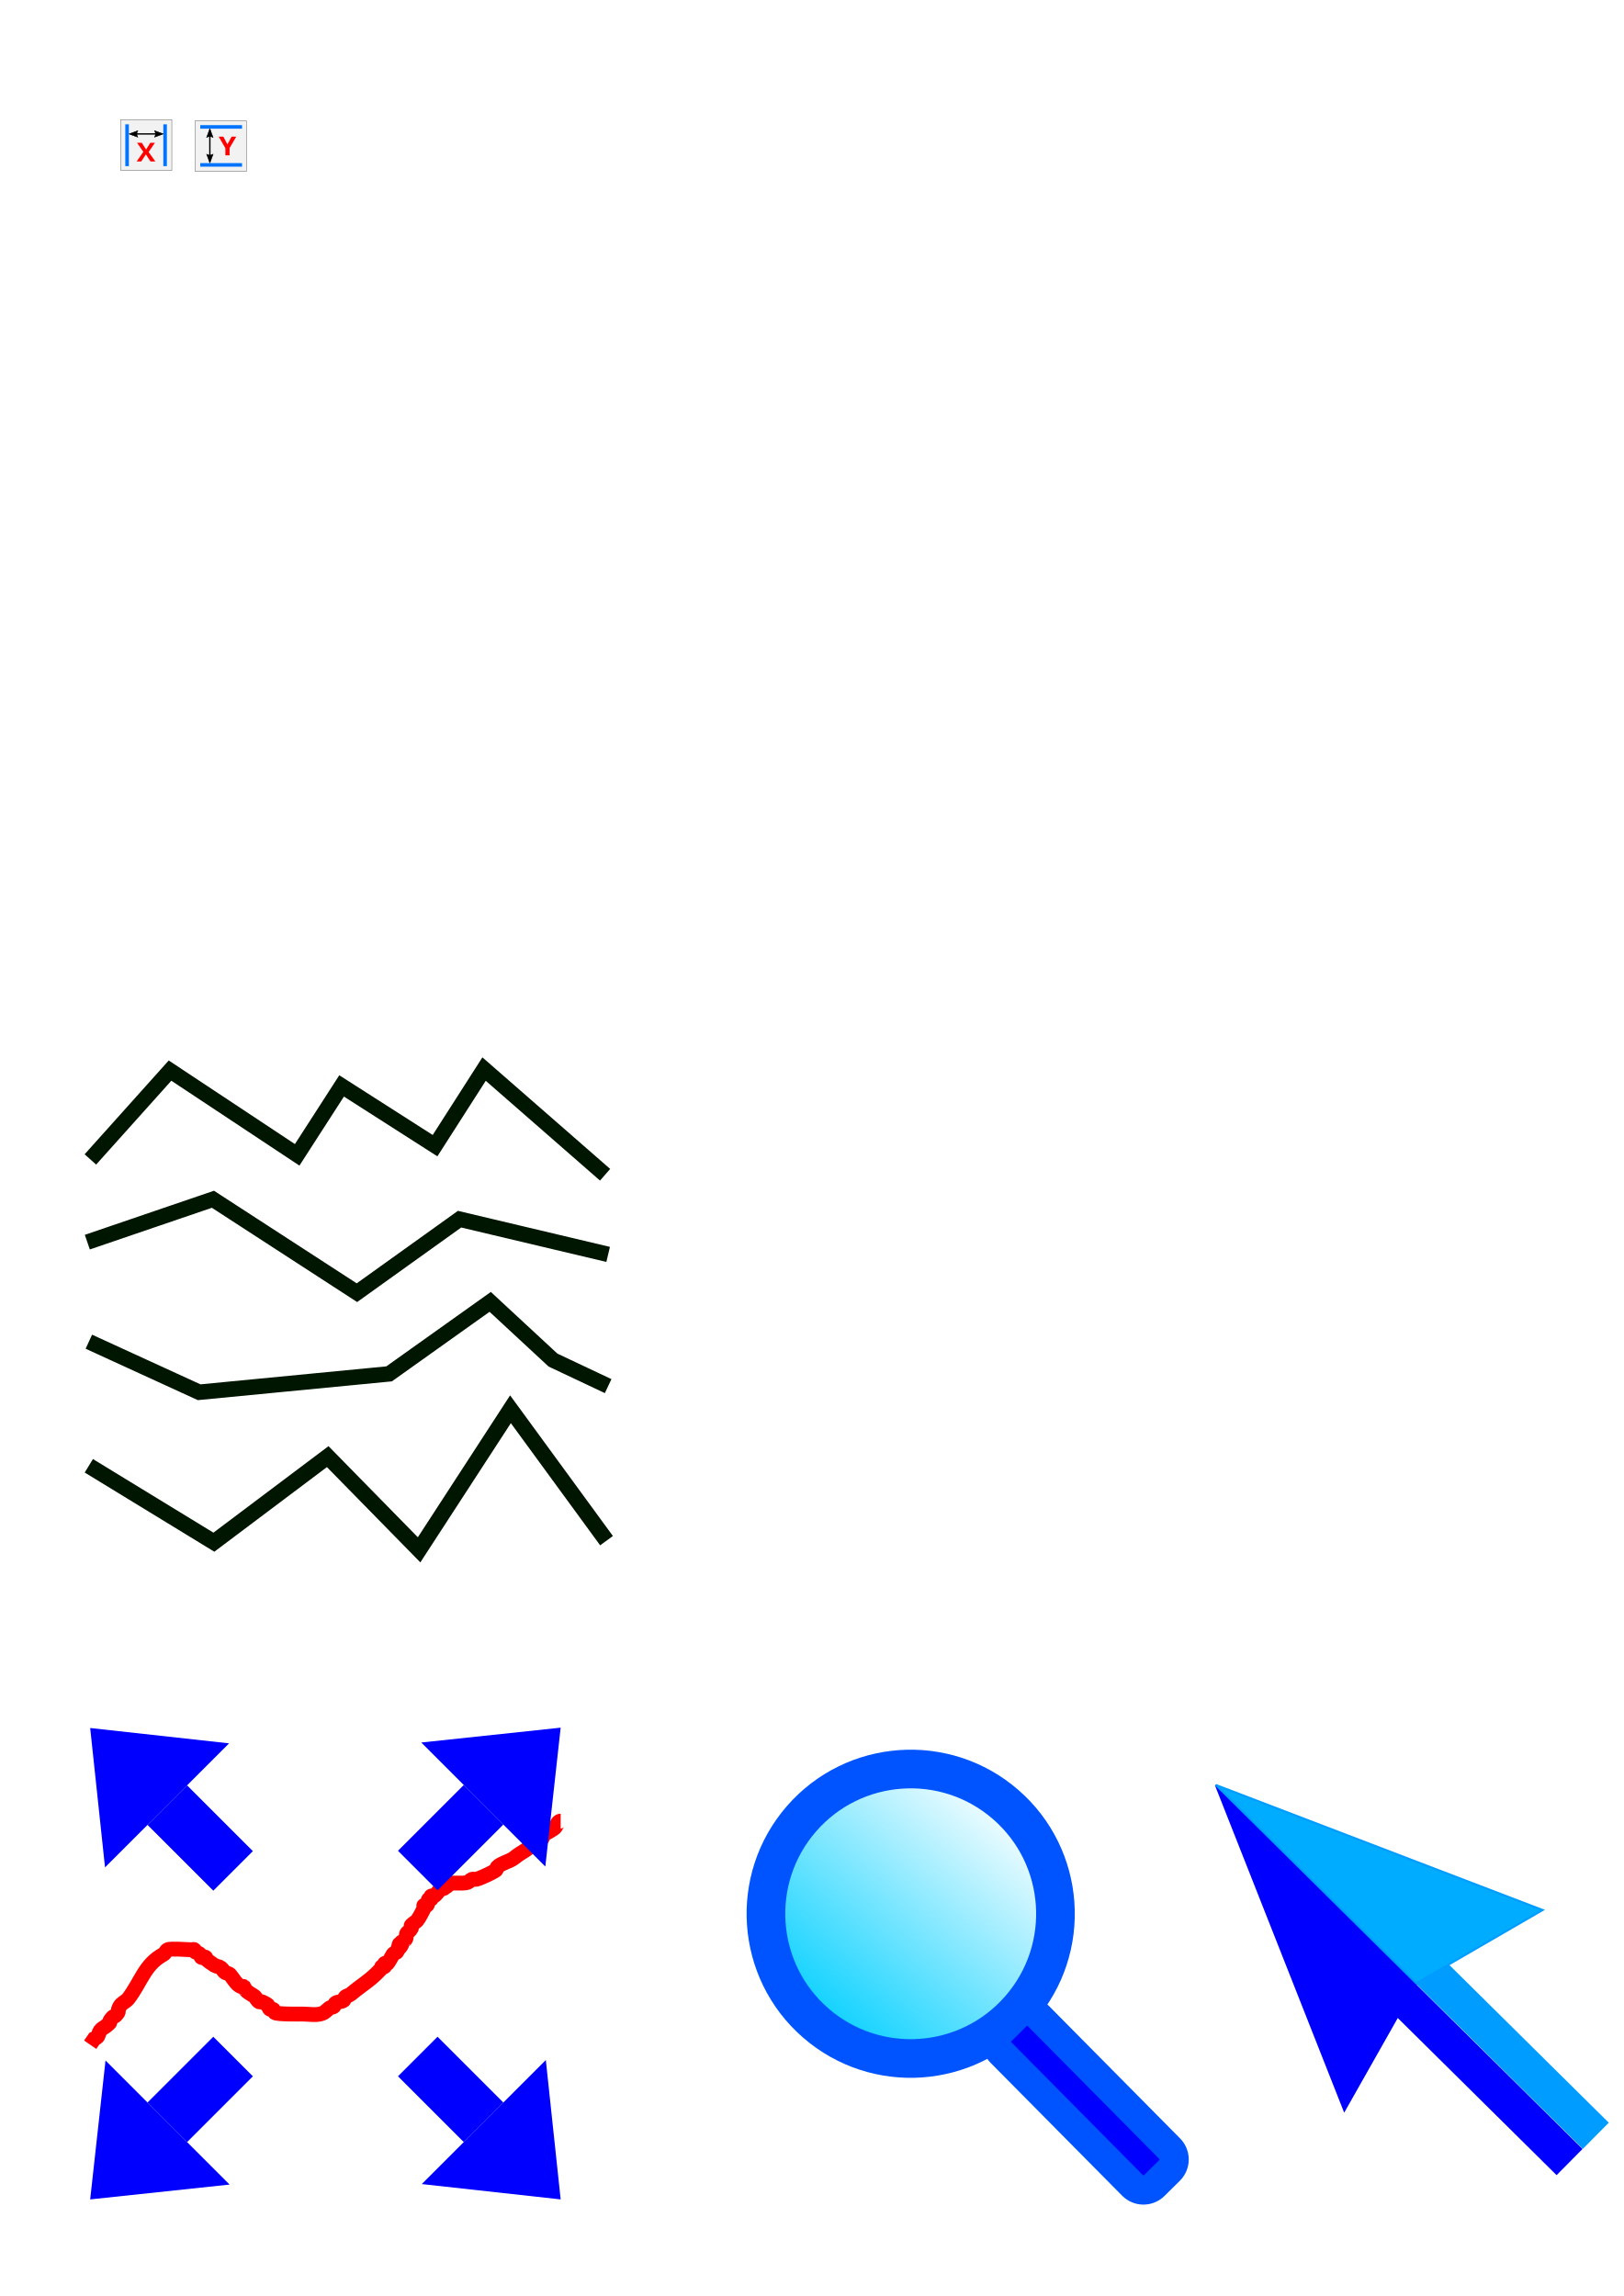
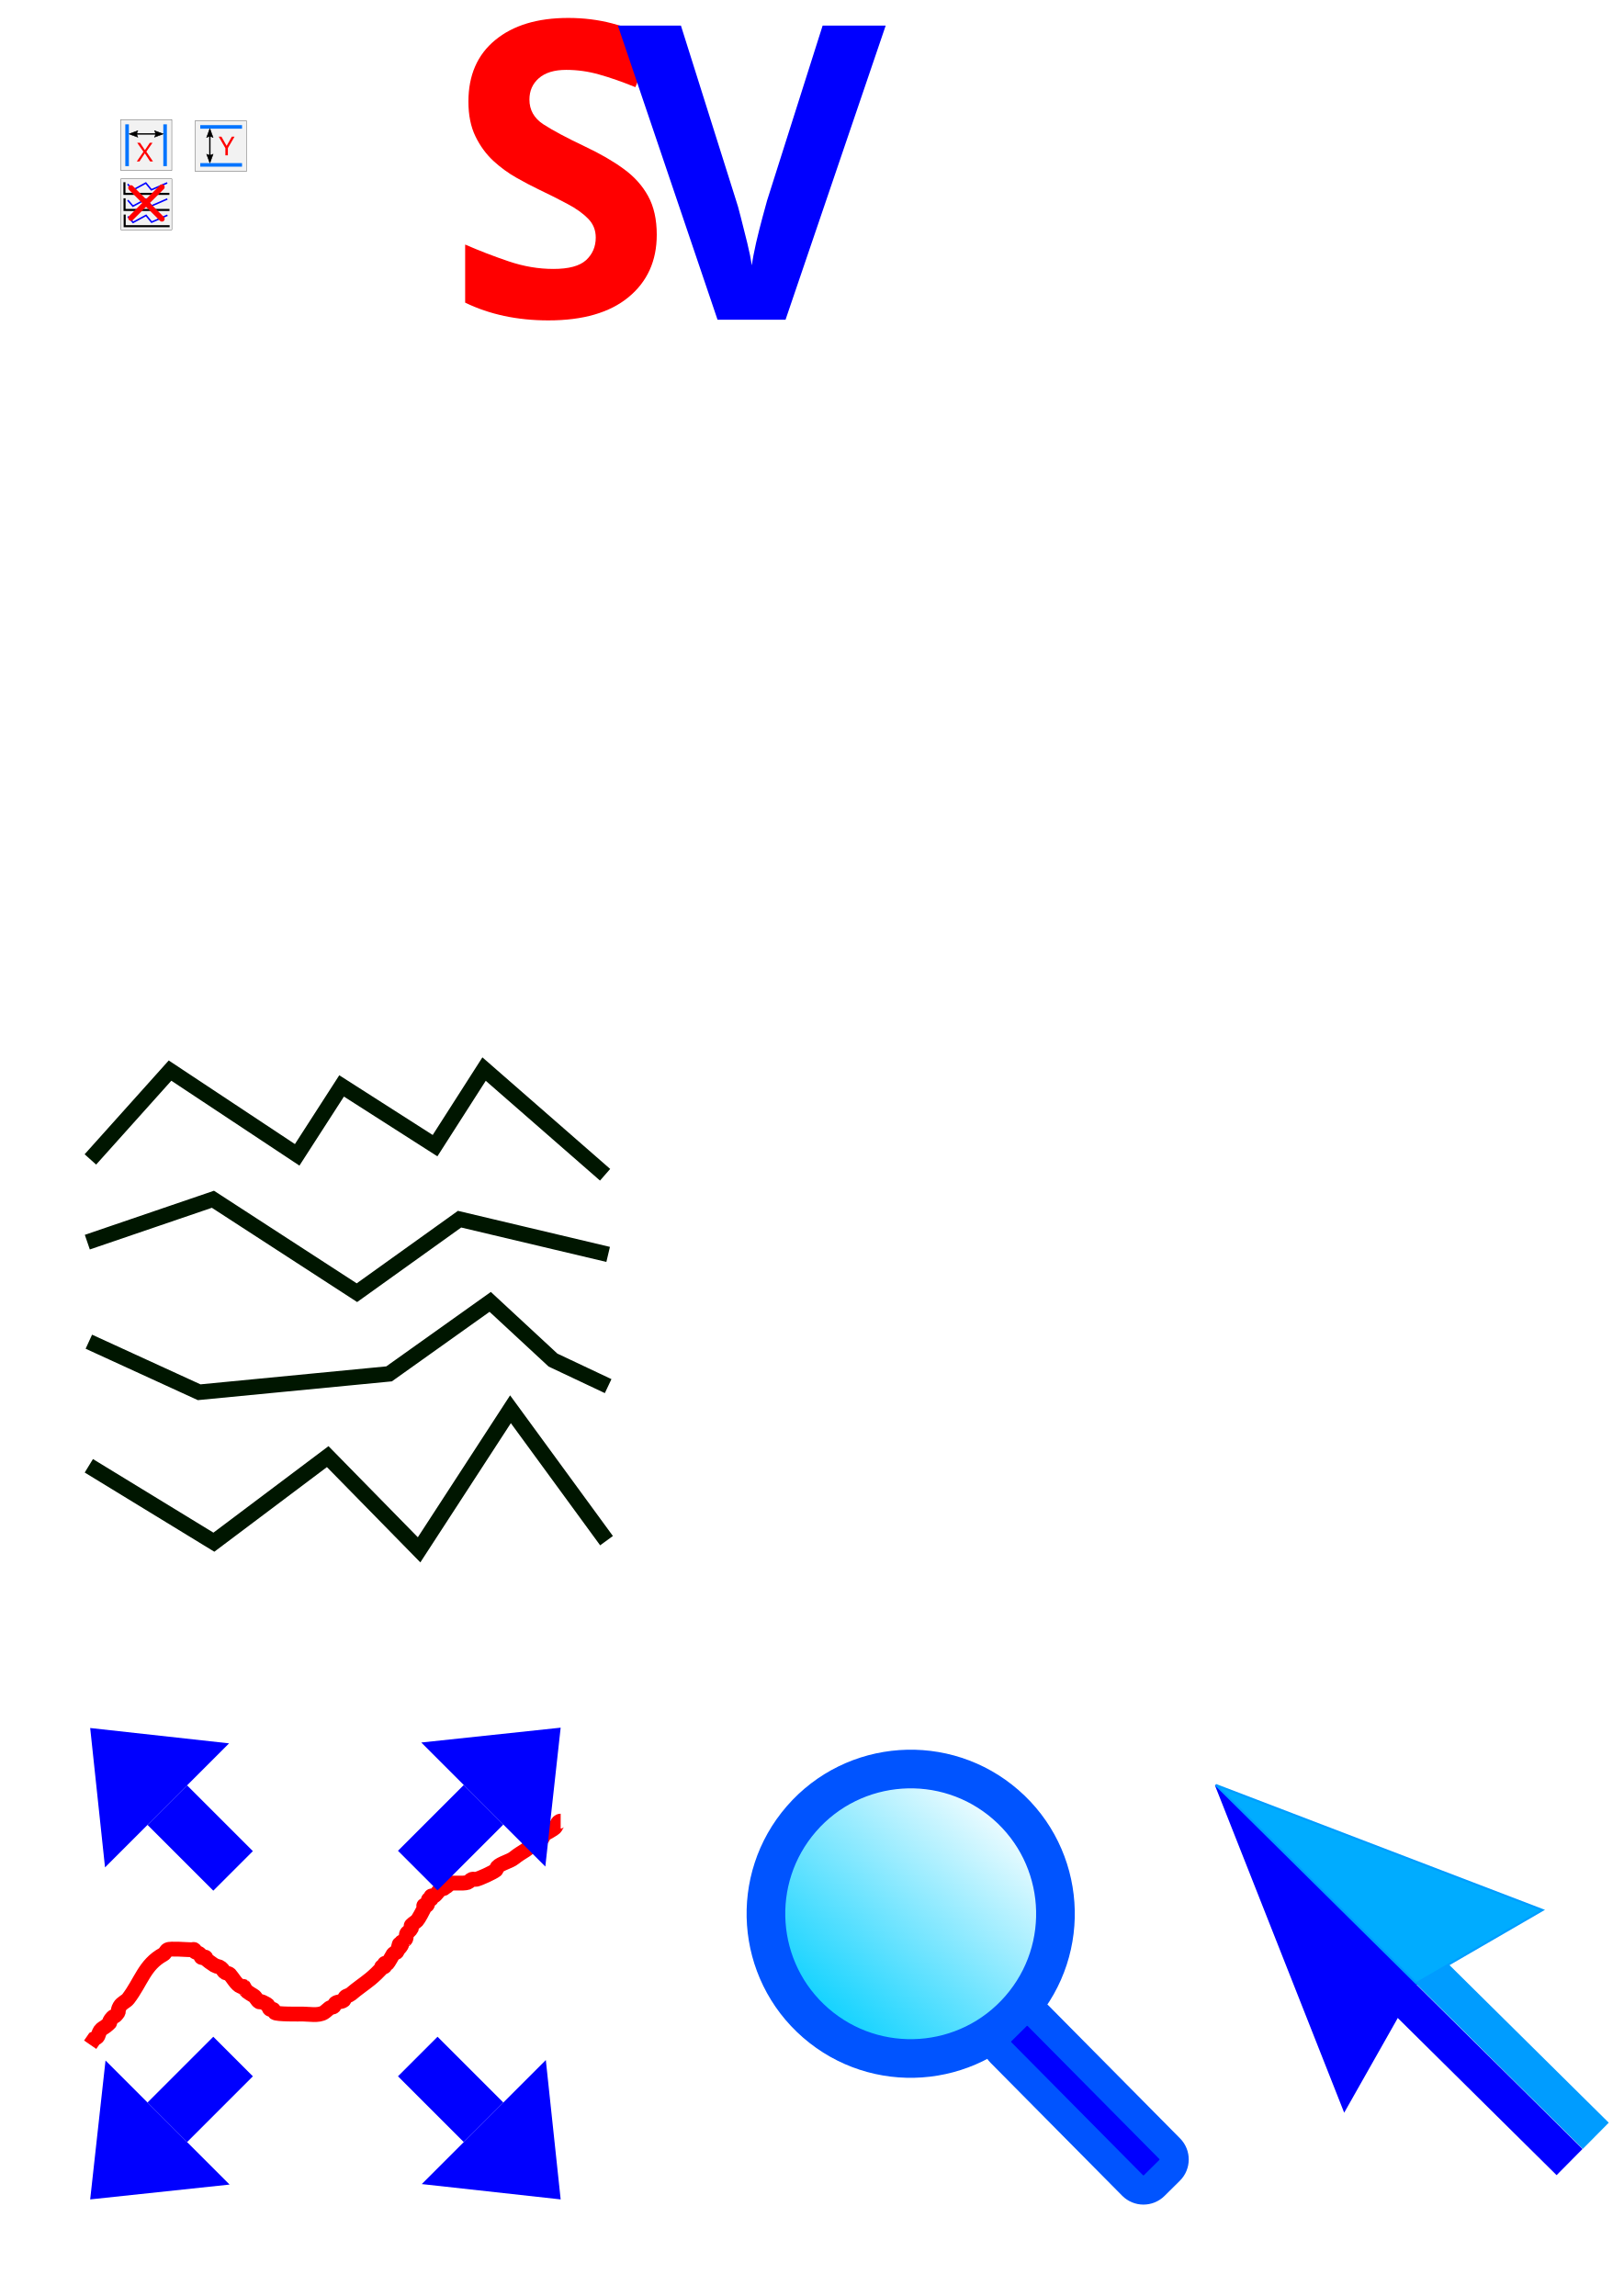
<svg xmlns="http://www.w3.org/2000/svg" xmlns:xlink="http://www.w3.org/1999/xlink" width="210mm" height="297mm" viewBox="0 0 210 297" version="1.1" id="svg5">
  <defs id="defs2">
    <linearGradient id="linearGradient7405">
      <stop style="stop-color:#00cfff;stop-opacity:1;" offset="0" id="stop7401" />
      <stop style="stop-color:#00cfff;stop-opacity:0;" offset="1" id="stop7403" />
    </linearGradient>
    <marker style="overflow:visible;" id="Arrow2Mend" refX="0.0" refY="0.0" orient="auto">
      <path transform="scale(0.6) rotate(180) translate(0,0)" d="M 8.719,4.034 L -2.207,0.016 L 8.719,-4.002 C 6.973,-1.63 6.983,1.616 8.719,4.034 z " style="stroke:context-stroke;fill-rule:evenodd;fill:context-stroke;stroke-width:0.625;stroke-linejoin:round;" id="path1715" />
    </marker>
    <marker style="overflow:visible" id="Arrow2Mstart" refX="0.0" refY="0.0" orient="auto">
      <path transform="scale(0.6) translate(0,0)" d="M 8.719,4.034 L -2.207,0.016 L 8.719,-4.002 C 6.973,-1.63 6.983,1.616 8.719,4.034 z " style="stroke:context-stroke;fill-rule:evenodd;fill:context-stroke;stroke-width:0.625;stroke-linejoin:round" id="path1712" />
    </marker>
    <marker style="overflow:visible" id="Arrow1Mstart" refX="0.0" refY="0.0" orient="auto">
      <path transform="scale(0.4) translate(10,0)" style="fill-rule:evenodd;fill:context-stroke;stroke:context-stroke;stroke-width:1.0pt" d="M 0.0,0.0 L 5.0,-5.0 L -12.5,0.0 L 5.0,5.0 L 0.0,0.0 z " id="path1694" />
    </marker>
    <linearGradient xlink:href="#linearGradient7405" id="linearGradient7407" x1="-93.887" y1="157.023" x2="-54.441" y2="157.023" gradientUnits="userSpaceOnUse" />
    <marker style="overflow:visible" id="Arrow2Mstart-6" refX="0" refY="0" orient="auto">
      <path transform="scale(0.6)" d="M 8.719,4.034 -2.207,0.016 8.719,-4.002 c -1.745,2.372 -1.735,5.617 -6e-7,8.035 z" style="fill:context-stroke;fill-rule:evenodd;stroke:context-stroke;stroke-width:0.625;stroke-linejoin:round" id="path1712-7" />
    </marker>
    <marker style="overflow:visible" id="Arrow2Mend-7" refX="0" refY="0" orient="auto">
      <path transform="scale(-0.6)" d="M 8.719,4.034 -2.207,0.016 8.719,-4.002 c -1.745,2.372 -1.735,5.617 -6e-7,8.035 z" style="fill:context-stroke;fill-rule:evenodd;stroke:context-stroke;stroke-width:0.625;stroke-linejoin:round" id="path1715-0" />
    </marker>
    <marker style="overflow:visible" id="Arrow2Mstart-4" refX="0" refY="0" orient="auto">
      <path transform="scale(0.6)" d="M 8.719,4.034 -2.207,0.016 8.719,-4.002 c -1.745,2.372 -1.735,5.617 -6e-7,8.035 z" style="fill:context-stroke;fill-rule:evenodd;stroke:context-stroke;stroke-width:0.625;stroke-linejoin:round" id="path1712-4" />
    </marker>
    <marker style="overflow:visible" id="Arrow2Mend-1" refX="0" refY="0" orient="auto">
      <path transform="scale(-0.6)" d="M 8.719,4.034 -2.207,0.016 8.719,-4.002 c -1.745,2.372 -1.735,5.617 -6e-7,8.035 z" style="fill:context-stroke;fill-rule:evenodd;stroke:context-stroke;stroke-width:0.625;stroke-linejoin:round" id="path1715-8" />
    </marker>
  </defs>
  <g id="layer1">
    <rect style="fill:#f2f2f2;stroke:#000000;stroke-width:0.036" id="rect846-3" width="6.593" height="6.593" x="15.627" y="15.461" ry="0" />
    <g id="g1530" transform="matrix(0.09223098,0,0,0.09223098,10.11403,12.93958)">
      <path style="fill:#0000ff;stroke:#0074ff;stroke-width:5;stroke-linecap:butt;stroke-linejoin:miter;stroke-miterlimit:4;stroke-dasharray:none;stroke-opacity:1" d="M 68.551,34.077 V 92.722" id="path1100" />
      <path style="fill:#0000ff;stroke:#0074ff;stroke-width:5;stroke-linecap:butt;stroke-linejoin:miter;stroke-miterlimit:4;stroke-dasharray:none;stroke-opacity:1" d="M 121.846,34.077 V 92.722" id="path1100-2" />
      <path style="fill:none;stroke:#000000;stroke-width:1.896;stroke-linecap:butt;stroke-linejoin:miter;stroke-miterlimit:4;stroke-dasharray:none;stroke-opacity:1;marker-start:url(#Arrow2Mstart);marker-end:url(#Arrow2Mend)" d="m 73.768,47.55 h 43.075" id="path1606" />
-       <text xml:space="preserve" style="font-size:38.053px;line-height:1.25;font-family:'SLB Sans';-inkscape-font-specification:'SLB Sans';fill:#ff0000;stroke-width:1.189" x="79.211" y="89.19" id="text3250" transform="scale(1.03488,0.9662958)">
-         <tspan id="tspan3248" style="font-style:normal;font-variant:normal;font-weight:bold;font-stretch:normal;font-family:'SLB Sans';-inkscape-font-specification:'SLB Sans Bold';fill:#ff0000;stroke-width:1.189" x="79.211" y="89.19">X</tspan>
+       <text xml:space="preserve" style="font-size:38.053px;line-height:1.25;font-family:Calibri;-inkscape-font-specification:Calibri;fill:#ff0000;stroke-width:1.189;font-weight:normal;font-style:normal;font-stretch:normal;font-variant:normal" x="79.211" y="89.19" id="text3250" transform="scale(1.03488,0.9662958)">
+         <tspan id="tspan3248" style="font-style:normal;font-variant:normal;font-weight:normal;font-stretch:normal;font-family:Calibri;-inkscape-font-specification:Calibri;fill:#ff0000;stroke-width:1.189" x="79.211" y="89.19">X</tspan>
      </text>
    </g>
    <g id="g991" transform="translate(47.94584,88.56112)">
      <circle style="opacity:1;fill:url(#linearGradient7407);fill-opacity:1;fill-rule:nonzero;stroke:#0054ff;stroke-width:5;stroke-miterlimit:4;stroke-dasharray:none;stroke-opacity:1" id="path5327" cx="-74.164" cy="157.023" r="18.723" transform="rotate(-48.9956)" />
      <rect style="opacity:1;fill:#0000ff;fill-opacity:1;fill-rule:nonzero;stroke:#0054ff;stroke-width:3.781;stroke-miterlimit:4;stroke-dasharray:none;stroke-opacity:1" id="rect8673" width="28.154" height="6.757" x="181.116" y="59.798" ry="1.981" transform="rotate(45.28987)" />
    </g>
    <g id="g11057" transform="rotate(44.70125,121.0889,397.3478)">
      <g id="g10950" transform="translate(-3.160017,1.400943)">
        <rect style="opacity:1;fill:#00acff;fill-opacity:1;fill-rule:nonzero;stroke:#009cff;stroke-width:3.688;stroke-miterlimit:4;stroke-dasharray:none;stroke-opacity:1" id="rect10157" width="26.747" height="1.078" x="71.126" y="249.35" ry="0" rx="0" />
        <rect style="fill:#00acff;fill-opacity:1;fill-rule:nonzero;stroke:#0000ff;stroke-width:3.688;stroke-miterlimit:4;stroke-dasharray:none;stroke-opacity:1" id="rect10157-7" width="26.747" height="1.078" x="71.104" y="254.153" ry="0" rx="0" />
      </g>
      <g id="g10133">
        <path style="fill:#0000ff;stroke:#0000ff;stroke-width:0.265px;stroke-linecap:butt;stroke-linejoin:miter;stroke-opacity:1" d="m 29.718,253.598 h 36.455 l 4.953,18.227 z" id="path9066" />
        <path style="fill:#00acff;fill-opacity:1;stroke:#009cff;stroke-width:0.265px;stroke-linecap:butt;stroke-linejoin:miter;stroke-opacity:1" d="M 29.718,253.598 H 66.173 L 71.126,235.37 Z" id="path9066-1" />
      </g>
    </g>
    <path style="fill:none;stroke:#ff0000;stroke-width:1.918;stroke-linecap:butt;stroke-linejoin:miter;stroke-miterlimit:4;stroke-dasharray:none;stroke-opacity:1" d="m 11.663,264.495 c 0.182,-0.264 0.364,-0.528 0.547,-0.792 0.121,-0.066 0.268,-0.094 0.364,-0.198 0.192,-0.209 0.195,-0.562 0.364,-0.793 0.285,-0.387 0.471,-0.384 0.729,-0.594 1.194,-0.974 -0.015,-0.182 0.911,-1.189 0.096,-0.104 0.268,-0.094 0.364,-0.198 0.691,-0.752 0.102,-0.383 0.547,-1.189 0.254,-0.461 0.818,-0.631 1.093,-0.991 1.687,-2.202 2.089,-4.405 4.555,-5.746 0.219,-0.119 0.328,-0.475 0.547,-0.594 0.36,-0.196 2.54,0 3.097,0 0.121,0 0.278,-0.093 0.364,0 0.043,0.047 -0.043,0.151 0,0.198 0.154,0.168 0.533,0.183 0.729,0.396 0.096,0.104 0.061,0.33 0.182,0.396 0.163,0.089 0.418,-0.14 0.547,0 0.043,0.047 -0.043,0.151 0,0.198 0.069,0.075 0.951,0.715 1.093,0.792 0.593,0.322 0.433,0.05 0.911,0.396 0.201,0.146 0.331,0.477 0.547,0.594 0.11,0.06 0.47,0.115 0.547,0.198 0.383,0.417 0.887,1.378 1.457,1.585 0.115,0.042 0.256,-0.059 0.364,0 0.008,0.004 0.254,0.514 0.364,0.594 0.304,0.22 0.624,0.439 0.911,0.594 0.291,0.159 0.437,0.634 0.729,0.792 0.109,0.059 0.256,-0.059 0.364,0 0.136,0.074 0.669,0.331 0.729,0.396 0.104,0.113 0.106,0.501 0.364,0.594 0.115,0.042 0.263,-0.073 0.364,0 0.113,0.082 0.086,0.292 0.182,0.396 0.23,0.25 3.208,0.198 3.644,0.198 0.784,0 2.014,0.248 2.733,-0.198 0.264,-0.164 0.476,-0.411 0.729,-0.594 0.16,-0.116 0.411,-0.051 0.547,-0.198 0.096,-0.104 0.074,-0.308 0.182,-0.396 0.307,-0.251 0.786,-0.146 1.093,-0.396 0.109,-0.089 0.086,-0.292 0.182,-0.396 0.192,-0.209 0.517,-0.212 0.729,-0.396 0.806,-0.701 1.699,-1.286 2.551,-1.981 0.46,-0.375 1.065,-0.96 1.457,-1.387 0.043,-0.047 -0.054,-0.169 0,-0.198 0.109,-0.059 0.278,0.093 0.364,0 0.086,-0.093 -0.086,-0.303 0,-0.396 0.086,-0.093 0.263,0.073 0.364,0 0.118,-0.086 0.688,-1.129 0.729,-1.189 0.195,-0.283 0.4,-0.078 0.547,-0.396 0.731,-2.384 -0.347,0.665 0.547,-0.792 0.067,-0.11 -0.054,-0.278 0,-0.396 0.011,-0.025 0.47,-0.231 0.547,-0.396 0.112,-0.244 0.005,-0.6 0.182,-0.792 0.101,-0.11 0.42,-0.32 0.547,-0.594 0.054,-0.118 -0.086,-0.303 0,-0.396 0.216,-0.235 0.595,-0.449 0.729,-0.594 0.202,-0.22 0.77,-1.278 0.911,-1.585 0.054,-0.118 -0.109,-0.337 0,-0.396 0.109,-0.059 0.256,0.059 0.364,0 0.172,-0.093 0.076,-0.421 0.182,-0.594 -0.018,-0.392 0.268,-0.094 0.364,-0.198 0.086,-0.093 -0.086,-0.303 0,-0.396 0.086,-0.093 0.256,0.059 0.364,0 0.288,-0.157 0.606,-0.659 0.729,-0.792 0.076,-0.083 0.436,-0.138 0.547,-0.198 0.758,-0.412 -0.195,0.014 0.182,-0.396 0.086,-0.093 0.278,0.093 0.364,0 0.043,-0.047 -0.054,-0.169 0,-0.198 0.452,-0.246 1.95,0.019 2.551,-0.198 0.208,-0.075 0.339,-0.321 0.547,-0.396 0.173,-0.063 0.368,0.039 0.547,0 0.471,-0.102 2.185,-0.891 2.551,-1.189 0.109,-0.089 0.086,-0.292 0.182,-0.396 0.441,-0.479 1.625,-0.731 2.186,-1.189 0.516,-0.421 0.92,-0.64 1.457,-0.991 0.501,-0.327 0.928,-0.901 1.457,-1.189 0.692,-0.376 -0.917,1.393 0.729,-0.396 0.096,-0.104 0.086,-0.292 0.182,-0.396 0.029,-0.032 1.193,-0.748 1.275,-0.792 0.416,-0.226 0.427,-0.991 0.911,-0.991" id="path1301" />
    <g id="g1972" transform="matrix(0.3228841,-0.3228841,0.3228841,0.3228841,-47.19384,197.0395)">
      <path style="fill:#0000ff;stroke:#000000;stroke-width:0;stroke-linecap:butt;stroke-linejoin:miter;stroke-miterlimit:4;stroke-dasharray:none;stroke-opacity:1" d="M 50.125,132.161 25.179,163.053 H 74.873 Z" id="path1667" />
      <rect style="fill:#0000ff;stroke:#ff0000;stroke-width:0;stroke-miterlimit:4;stroke-dasharray:none;stroke-opacity:1" id="rect1771" width="15.85" height="26.35" x="42.2" y="163.055" ry="0" />
    </g>
    <g id="g1972-2" transform="matrix(0.3228841,0.3228841,-0.3228841,0.3228841,99.00116,164.6258)">
      <path style="fill:#0000ff;stroke:#000000;stroke-width:0;stroke-linecap:butt;stroke-linejoin:miter;stroke-miterlimit:4;stroke-dasharray:none;stroke-opacity:1" d="M 50.125,132.161 25.179,163.053 H 74.873 Z" id="path1667-8" />
      <rect style="fill:#0000ff;stroke:#ff0000;stroke-width:0;stroke-miterlimit:4;stroke-dasharray:none;stroke-opacity:1" id="rect1771-9" width="15.85" height="26.35" x="42.2" y="163.055" ry="0" />
    </g>
    <g id="g1972-7" transform="matrix(-0.3228841,-0.3228841,0.3228841,-0.3228841,-14.82457,343.3624)">
      <path style="fill:#0000ff;stroke:#000000;stroke-width:0;stroke-linecap:butt;stroke-linejoin:miter;stroke-miterlimit:4;stroke-dasharray:none;stroke-opacity:1" d="M 50.125,132.161 25.179,163.053 H 74.873 Z" id="path1667-1" />
      <rect style="fill:#0000ff;stroke:#ff0000;stroke-width:0;stroke-miterlimit:4;stroke-dasharray:none;stroke-opacity:1" id="rect1771-0" width="15.85" height="26.35" x="42.2" y="163.055" ry="0" />
    </g>
    <g id="g1972-3" transform="matrix(-0.3228841,0.3228841,-0.3228841,-0.3228841,131.3704,310.9931)">
      <path style="fill:#0000ff;stroke:#000000;stroke-width:0;stroke-linecap:butt;stroke-linejoin:miter;stroke-miterlimit:4;stroke-dasharray:none;stroke-opacity:1" d="M 50.125,132.161 25.179,163.053 H 74.873 Z" id="path1667-9" />
      <rect style="fill:#0000ff;stroke:#ff0000;stroke-width:0;stroke-miterlimit:4;stroke-dasharray:none;stroke-opacity:1" id="rect1771-5" width="15.85" height="26.35" x="42.2" y="163.055" ry="0" />
    </g>
    <path style="fill:none;stroke:#001600;stroke-width:2;stroke-linecap:butt;stroke-linejoin:miter;stroke-miterlimit:4;stroke-dasharray:none;stroke-opacity:1" d="m 11.293,160.678 16.246,-5.547 18.624,12.086 13.274,-9.51 19.218,4.557" id="path2353" />
    <path style="fill:none;stroke:#001600;stroke-width:2;stroke-linecap:butt;stroke-linejoin:miter;stroke-miterlimit:4;stroke-dasharray:none;stroke-opacity:1" d="m 11.491,173.556 14.265,6.538 24.567,-2.377 13.076,-9.312 8.123,7.529 7.132,3.368" id="path2355" />
    <path style="fill:none;stroke:#001600;stroke-width:2;stroke-linecap:butt;stroke-linejoin:miter;stroke-miterlimit:4;stroke-dasharray:none;stroke-opacity:1" d="m 11.689,149.979 10.302,-11.491 16.444,10.897 5.746,-8.916 12.086,7.727 6.34,-9.906 15.652,13.671" id="path2357" />
    <path style="fill:none;stroke:#001600;stroke-width:2.044;stroke-linecap:butt;stroke-linejoin:miter;stroke-miterlimit:4;stroke-dasharray:none;stroke-opacity:1" d="m 11.489,189.608 16.173,9.882 14.722,-11.068 11.819,12.056 11.819,-18.183 12.423,16.998" id="path2359" />
    <rect style="fill:#f2f2f2;stroke:#000000;stroke-width:0.036" id="rect846-3-3" width="6.593" height="6.593" x="25.265" y="15.599" ry="0" />
    <g id="g1271" transform="matrix(0.9054688,0,0,0.9054688,-15.91336,0.467762)">
      <path style="fill:#0000ff;stroke:#0074ff;stroke-width:0.509;stroke-linecap:butt;stroke-linejoin:miter;stroke-miterlimit:4;stroke-dasharray:none;stroke-opacity:1" d="m 46.178,23.039 h 5.969" id="path1100-3" />
      <path style="fill:#0000ff;stroke:#0074ff;stroke-width:0.509;stroke-linecap:butt;stroke-linejoin:miter;stroke-miterlimit:4;stroke-dasharray:none;stroke-opacity:1" d="m 46.178,17.614 h 5.969" id="path1100-2-7" />
      <path style="fill:none;stroke:#000000;stroke-width:0.193;stroke-linecap:butt;stroke-linejoin:miter;stroke-miterlimit:4;stroke-dasharray:none;stroke-opacity:1;marker-start:url(#Arrow2Mstart-4);marker-end:url(#Arrow2Mend-1)" d="M 47.55,22.508 V 18.124" id="path1606-6" />
-       <text xml:space="preserve" style="font-size:3.873px;line-height:1.25;font-family:'SLB Sans';-inkscape-font-specification:'SLB Sans';fill:#ff0000;stroke-width:0.121" x="47.168" y="22.432" id="text3250-3" transform="scale(1.03488,0.9662958)">
-         <tspan id="tspan3248-4" style="font-style:normal;font-variant:normal;font-weight:bold;font-stretch:normal;font-family:'SLB Sans';-inkscape-font-specification:'SLB Sans Bold';fill:#ff0000;stroke-width:0.121" x="47.168" y="22.432">Y</tspan>
+       <text xml:space="preserve" style="font-size:3.873px;line-height:1.25;font-family:Calibri;-inkscape-font-specification:Calibri;fill:#ff0000;stroke-width:0.121;font-weight:normal;font-style:normal;font-stretch:normal;font-variant:normal" x="47.168" y="22.432" id="text3250-3" transform="scale(1.03488,0.9662958)">
+         <tspan id="tspan3248-4" style="font-style:normal;font-variant:normal;font-weight:normal;font-stretch:normal;font-family:Calibri;-inkscape-font-specification:Calibri;fill:#ff0000;stroke-width:0.121" x="47.168" y="22.432">Y</tspan>
      </text>
    </g>
+     <rect style="fill:#f2f2f2;stroke:#000000;stroke-width:0.036" id="rect846-3-6" width="6.593" height="6.593" x="15.634" y="23.129" ry="0" />
+     <path style="fill:none;stroke:#000000;stroke-width:0.265px;stroke-linecap:butt;stroke-linejoin:miter;stroke-opacity:1" d="m 16.093,23.571 v 1.506 h 5.814" id="path1391" />
+     <path style="fill:none;stroke:#0000ff;stroke-width:0.2;stroke-linecap:butt;stroke-linejoin:miter;stroke-miterlimit:4;stroke-dasharray:none;stroke-opacity:1" d="m 16.514,23.816 0.665,0.771 1.681,-0.911 0.718,0.876 2.049,-0.893" id="path1506" />
+     <path style="fill:none;stroke:#000000;stroke-width:0.265px;stroke-linecap:butt;stroke-linejoin:miter;stroke-opacity:1" d="m 16.107,25.652 v 1.506 h 5.814" id="path1391-3" />
+     <path style="fill:none;stroke:#0000ff;stroke-width:0.2;stroke-linecap:butt;stroke-linejoin:miter;stroke-miterlimit:4;stroke-dasharray:none;stroke-opacity:1" d="m 16.527,25.897 0.665,0.771 1.681,-0.911 0.718,0.876 2.049,-0.893" id="path1506-1" />
+     <path style="fill:none;stroke:#000000;stroke-width:0.265px;stroke-linecap:butt;stroke-linejoin:miter;stroke-opacity:1" d="m 16.124,27.754 v 1.506 h 5.814" id="path1391-7" />
+     <path style="fill:none;stroke:#0000ff;stroke-width:0.2;stroke-linecap:butt;stroke-linejoin:miter;stroke-miterlimit:4;stroke-dasharray:none;stroke-opacity:1" d="m 16.545,27.999 0.665,0.771 1.681,-0.911 0.718,0.876 2.049,-0.893" id="path1506-5" />
+     <path style="fill:none;stroke:#ff0000;stroke-width:0.7;stroke-linecap:round;stroke-linejoin:miter;stroke-miterlimit:4;stroke-dasharray:none;stroke-opacity:1" d="m 16.934,24.306 4.012,4.012" id="path1791" />
+     <path style="fill:none;stroke:#ff0000;stroke-width:0.7;stroke-linecap:round;stroke-linejoin:miter;stroke-miterlimit:4;stroke-dasharray:none;stroke-opacity:1" d="m 20.946,24.201 -4.012,4.012" id="path1791-1" />
+     <text xml:space="preserve" style="font-style:normal;font-variant:normal;font-weight:normal;font-stretch:normal;font-size:53.3px;line-height:1.25;font-family:Calibri;-inkscape-font-specification:Calibri;fill:#ff0000;stroke-width:1.666" x="57.706" y="40.914" id="text3165">
+       <tspan id="tspan3163" style="font-style:normal;font-variant:normal;font-weight:bold;font-stretch:normal;font-family:Calibri;-inkscape-font-specification:'Calibri Bold';fill:#ff0000;stroke-width:1.666" x="57.706" y="40.914">S</tspan>
+     </text>
+     <text xml:space="preserve" style="font-style:normal;font-variant:normal;font-weight:normal;font-stretch:normal;font-size:53.3px;line-height:1.25;font-family:Calibri;-inkscape-font-specification:Calibri;fill:#0000ff;stroke-width:1.666" x="79.912" y="41.356" id="text3165-1">
+       <tspan id="tspan3163-2" style="font-style:normal;font-variant:normal;font-weight:bold;font-stretch:normal;font-family:Calibri;-inkscape-font-specification:'Calibri Bold';fill:#0000ff;stroke-width:1.666" x="79.912" y="41.356">V</tspan>
+     </text>
  </g>
</svg>
